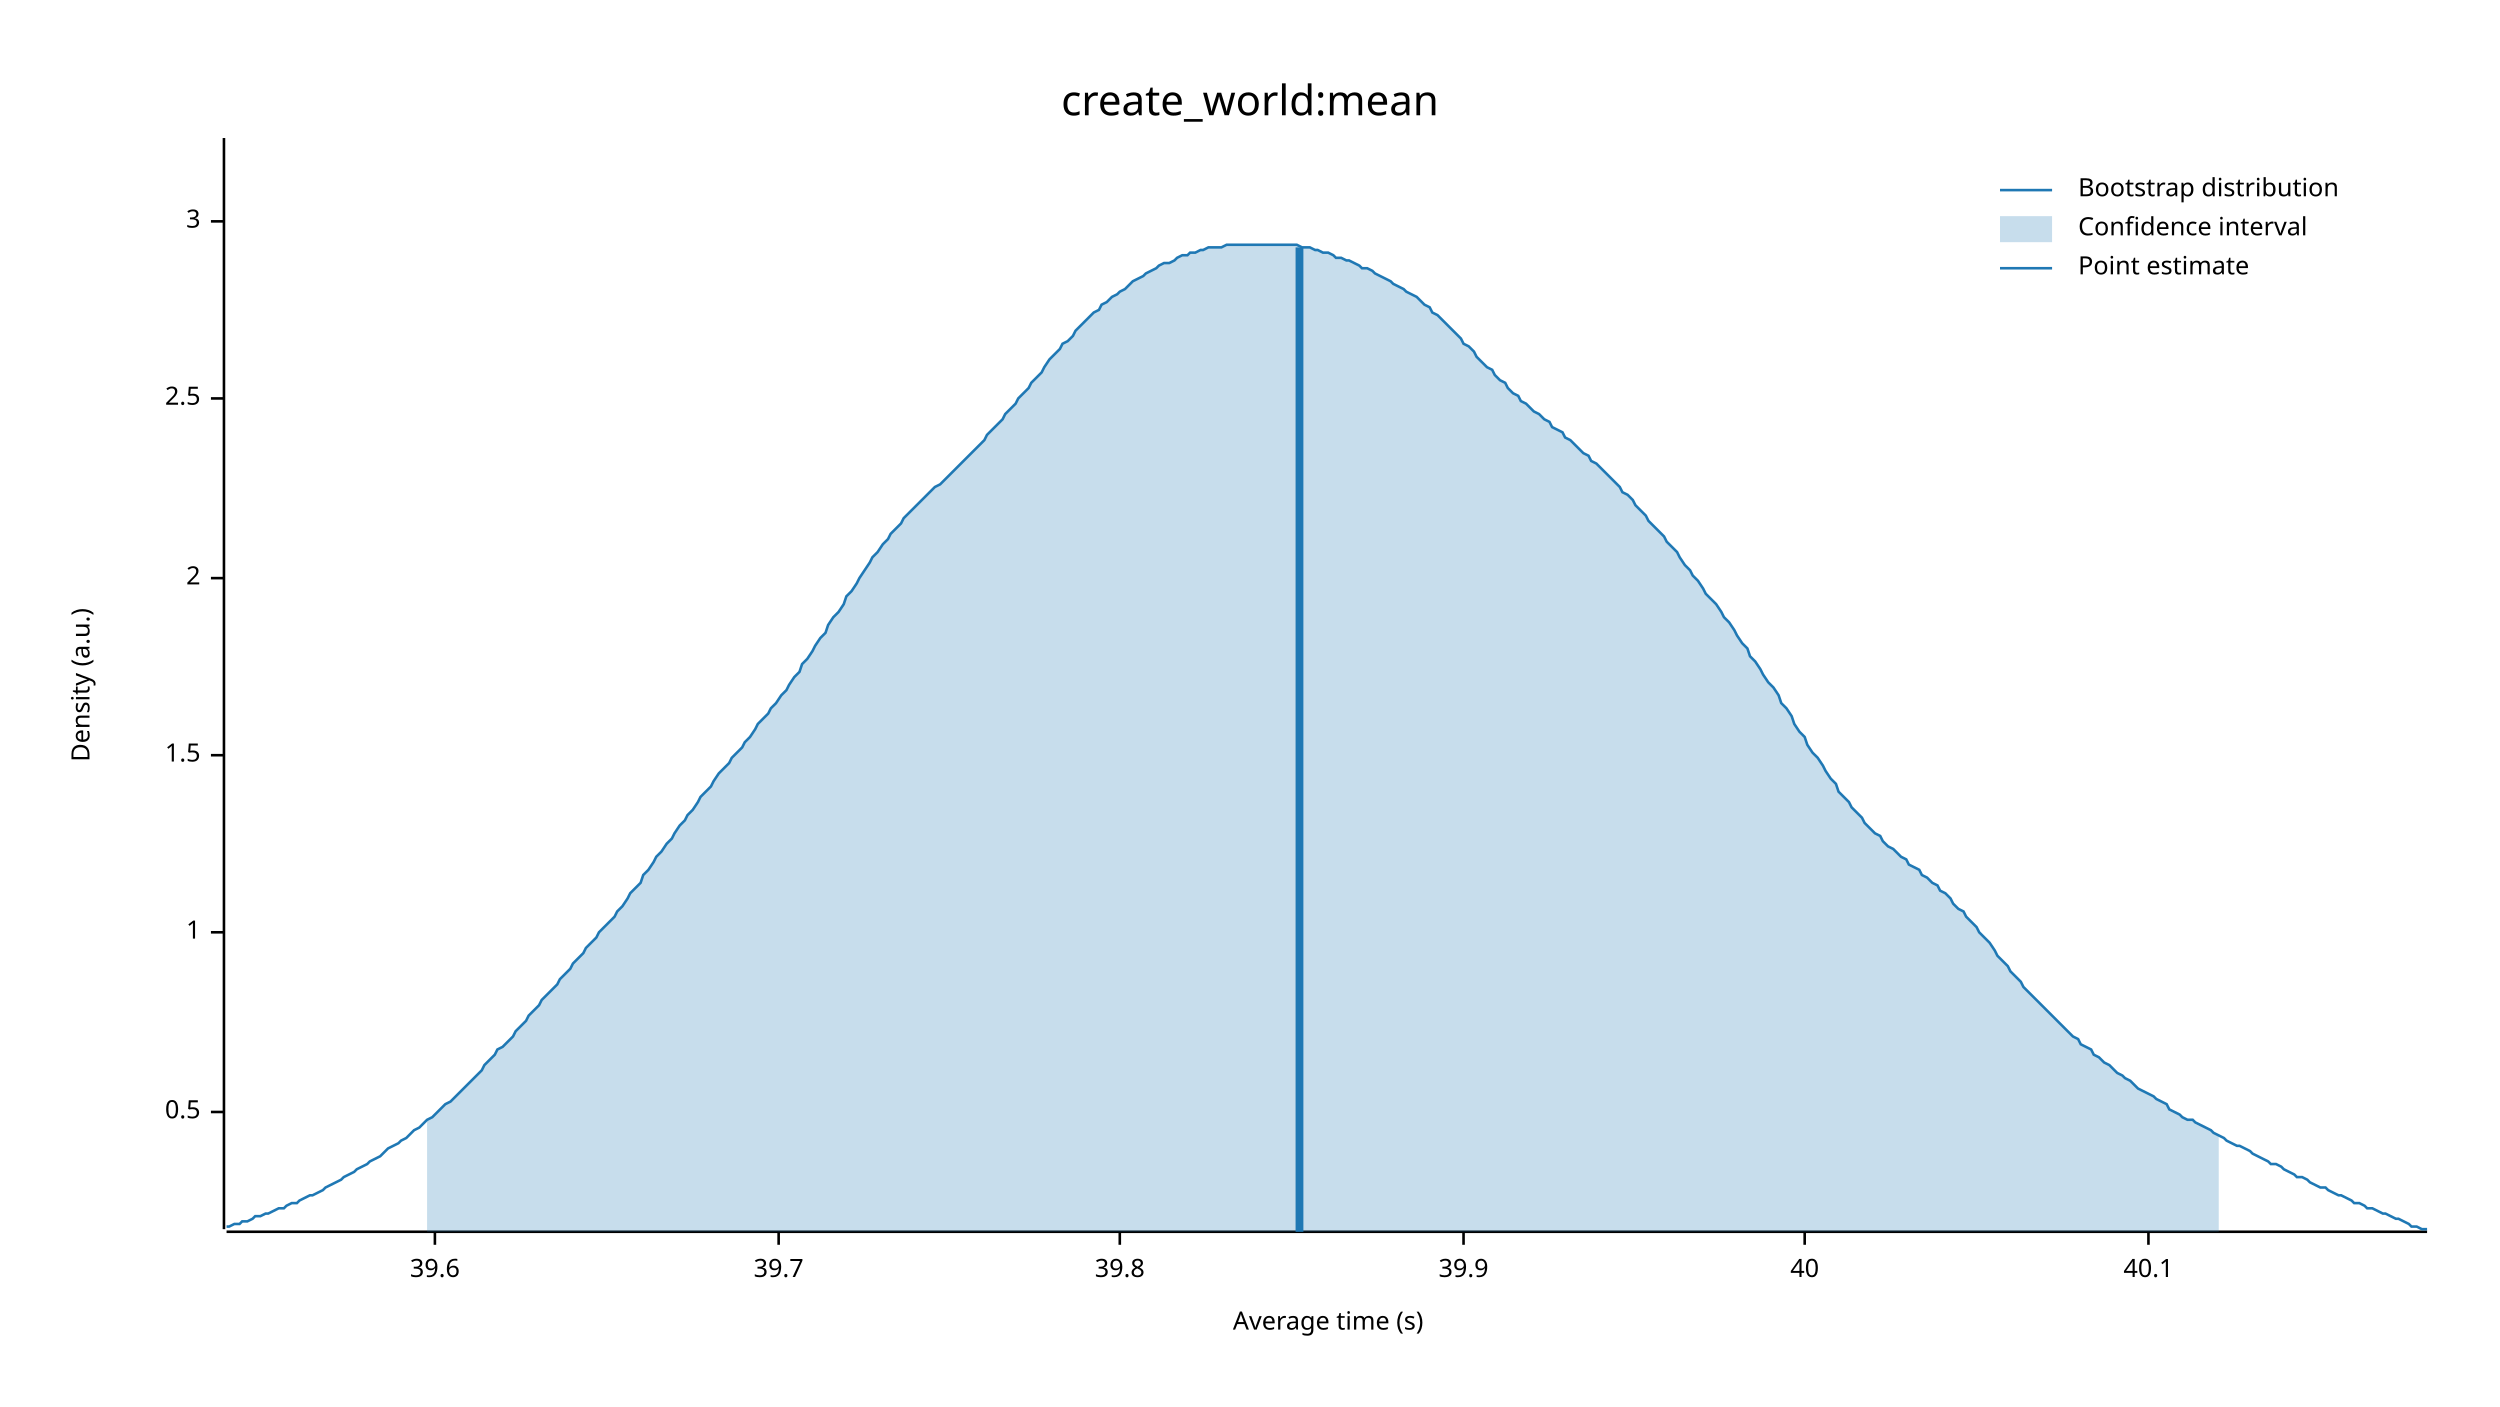
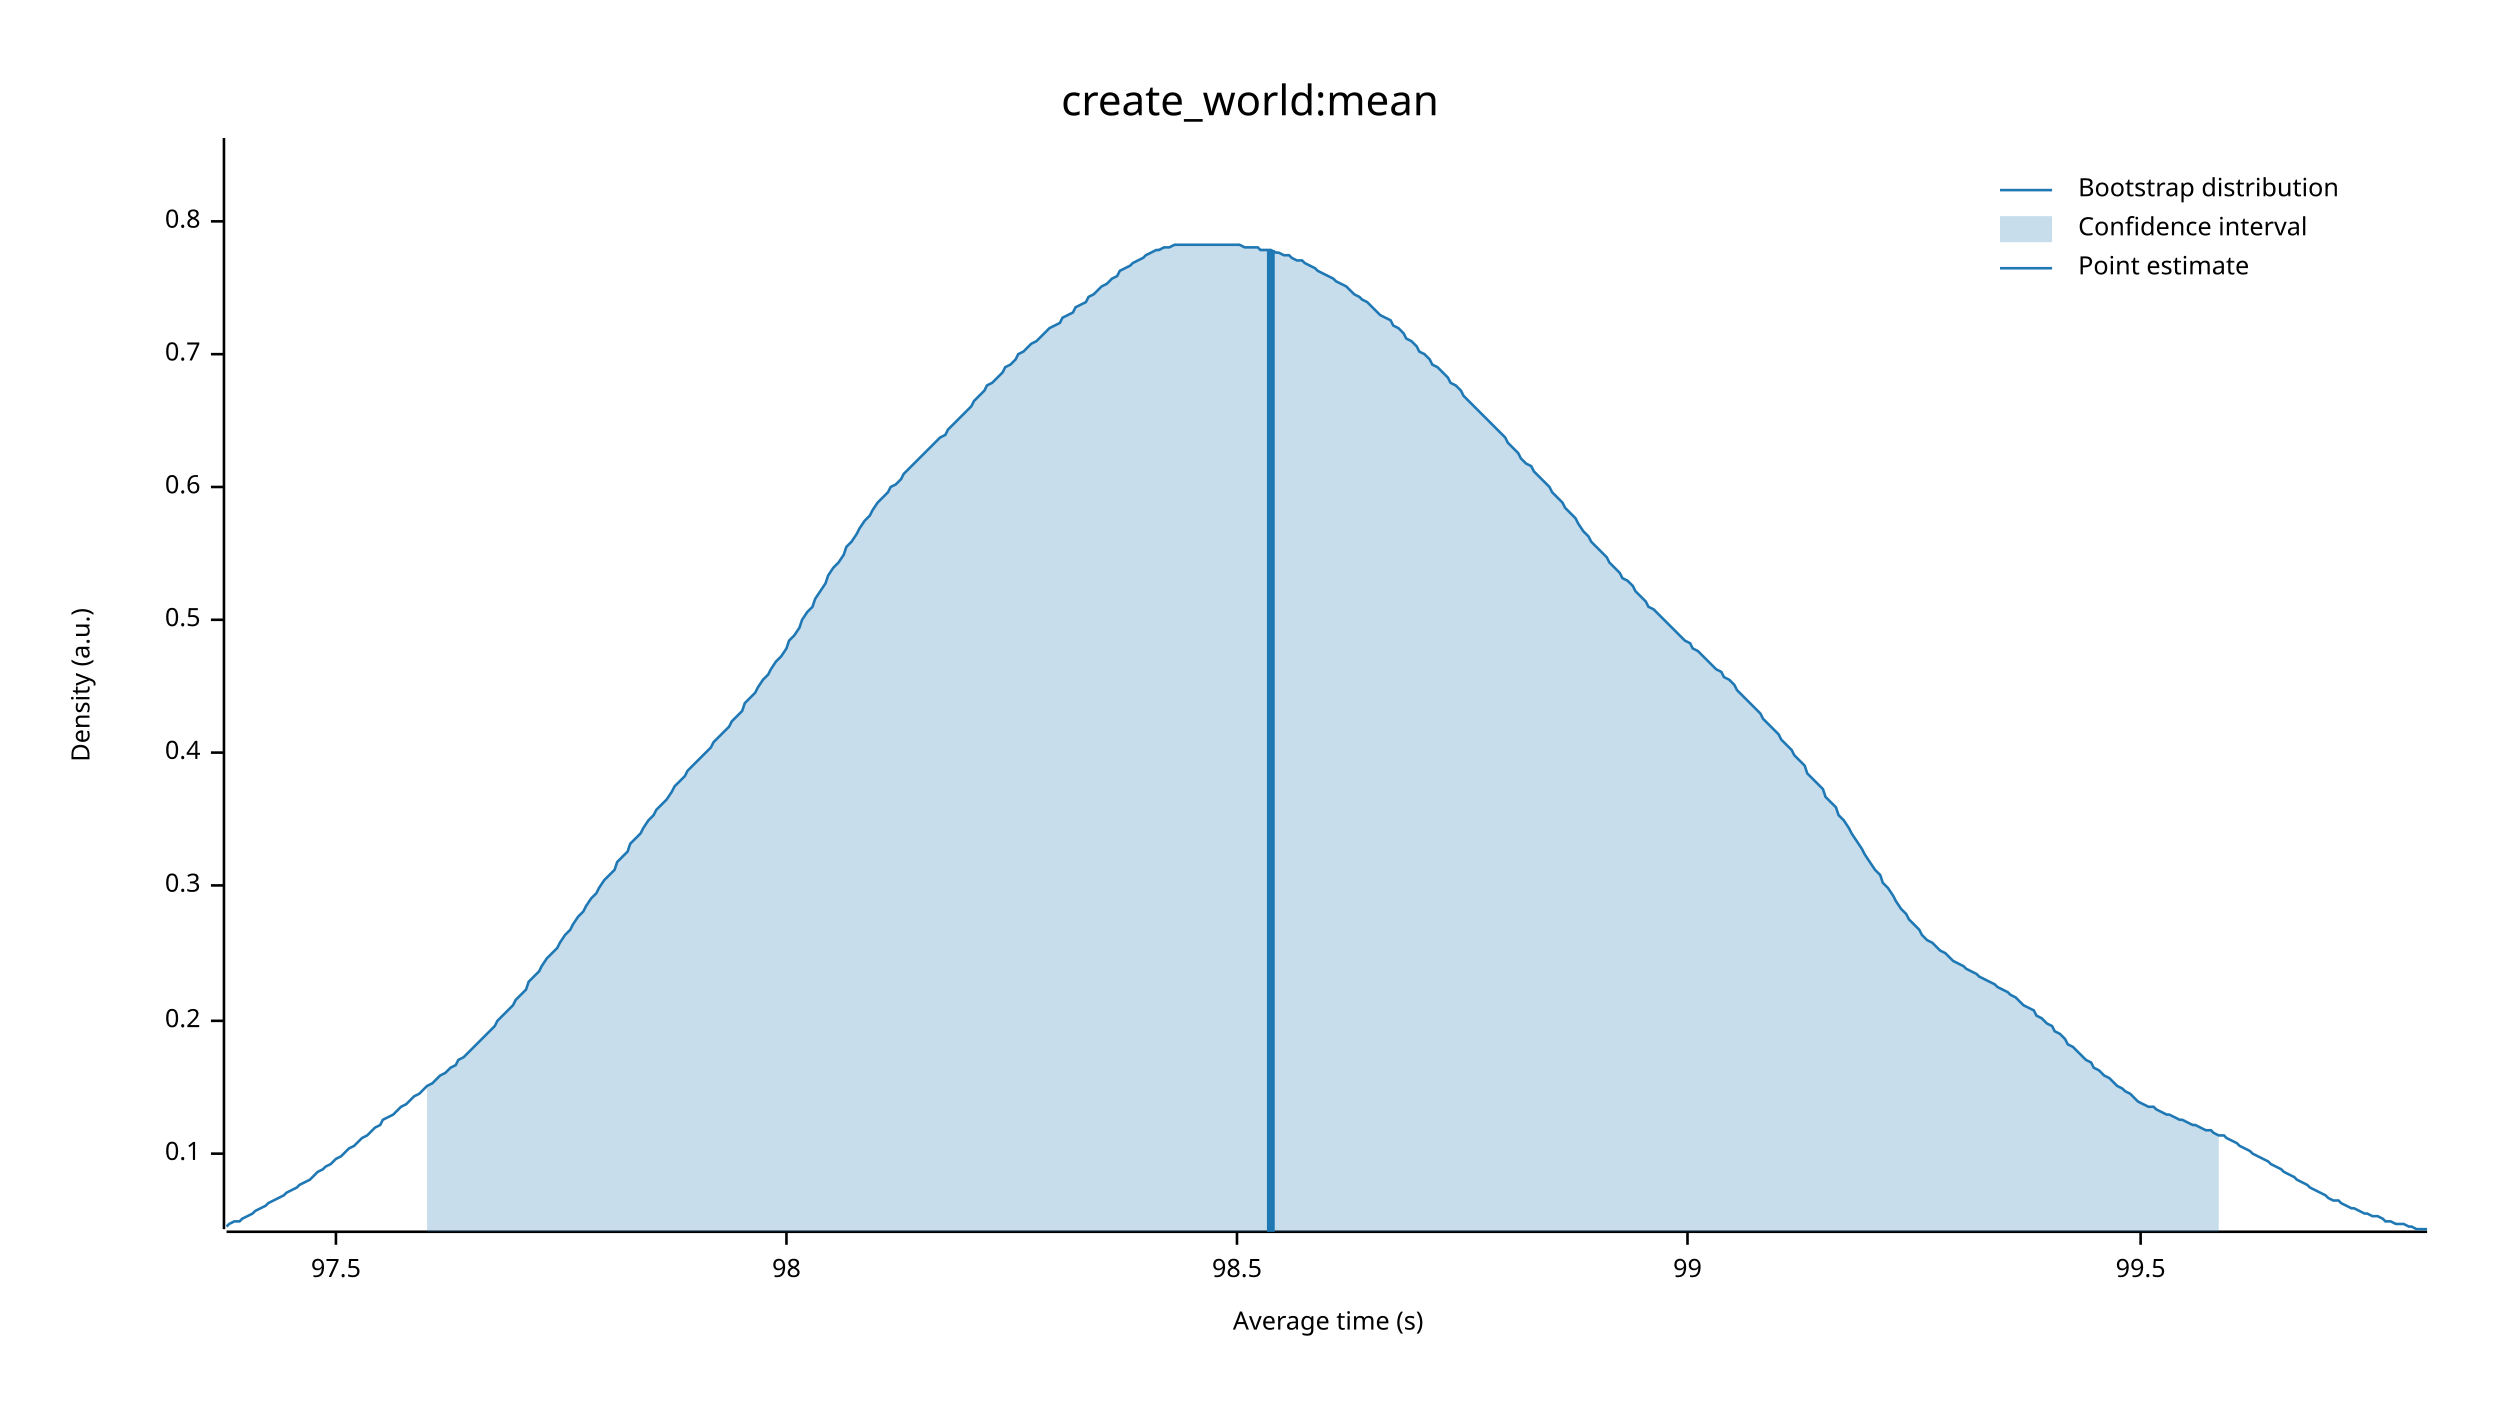
<svg xmlns="http://www.w3.org/2000/svg" width="960" height="540" viewBox="0 0 960 540">
  <text x="480" y="32" dy="0.76em" text-anchor="middle" font-family="sans-serif" font-size="16.129" opacity="1" fill="#000000">
create_world:mean
</text>
  <text x="27" y="263" dy="0.76em" text-anchor="middle" font-family="sans-serif" font-size="9.677" opacity="1" fill="#000000" transform="rotate(270, 27, 263)">
Density (a.u.)
</text>
  <text x="510" y="513" dy="-0.5ex" text-anchor="middle" font-family="sans-serif" font-size="9.677" opacity="1" fill="#000000">
Average time (s)
</text>
  <polyline fill="none" opacity="1" stroke="#000000" stroke-width="1" points="86,53 86,472 " />
-   <text x="77" y="427" dy="0.5ex" text-anchor="end" font-family="sans-serif" font-size="9.677" opacity="1" fill="#000000">
+   <text x="77" y="443" dy="0.5ex" text-anchor="end" font-family="sans-serif" font-size="9.677" opacity="1" fill="#000000">
+ 0.1
+ </text>
+   <polyline fill="none" opacity="1" stroke="#000000" stroke-width="1" points="81,443 86,443 " />
+   <text x="77" y="392" dy="0.5ex" text-anchor="end" font-family="sans-serif" font-size="9.677" opacity="1" fill="#000000">
+ 0.2
+ </text>
+   <polyline fill="none" opacity="1" stroke="#000000" stroke-width="1" points="81,392 86,392 " />
+   <text x="77" y="340" dy="0.5ex" text-anchor="end" font-family="sans-serif" font-size="9.677" opacity="1" fill="#000000">
+ 0.3
+ </text>
+   <polyline fill="none" opacity="1" stroke="#000000" stroke-width="1" points="81,340 86,340 " />
+   <text x="77" y="289" dy="0.5ex" text-anchor="end" font-family="sans-serif" font-size="9.677" opacity="1" fill="#000000">
+ 0.4
+ </text>
+   <polyline fill="none" opacity="1" stroke="#000000" stroke-width="1" points="81,289 86,289 " />
+   <text x="77" y="238" dy="0.5ex" text-anchor="end" font-family="sans-serif" font-size="9.677" opacity="1" fill="#000000">
0.5
</text>
-   <polyline fill="none" opacity="1" stroke="#000000" stroke-width="1" points="81,427 86,427 " />
-   <text x="77" y="358" dy="0.5ex" text-anchor="end" font-family="sans-serif" font-size="9.677" opacity="1" fill="#000000">
- 1
+   <polyline fill="none" opacity="1" stroke="#000000" stroke-width="1" points="81,238 86,238 " />
+   <text x="77" y="187" dy="0.5ex" text-anchor="end" font-family="sans-serif" font-size="9.677" opacity="1" fill="#000000">
+ 0.6
</text>
-   <polyline fill="none" opacity="1" stroke="#000000" stroke-width="1" points="81,358 86,358 " />
-   <text x="77" y="290" dy="0.5ex" text-anchor="end" font-family="sans-serif" font-size="9.677" opacity="1" fill="#000000">
- 1.5
+   <polyline fill="none" opacity="1" stroke="#000000" stroke-width="1" points="81,187 86,187 " />
+   <text x="77" y="136" dy="0.5ex" text-anchor="end" font-family="sans-serif" font-size="9.677" opacity="1" fill="#000000">
+ 0.7
</text>
-   <polyline fill="none" opacity="1" stroke="#000000" stroke-width="1" points="81,290 86,290 " />
-   <text x="77" y="222" dy="0.5ex" text-anchor="end" font-family="sans-serif" font-size="9.677" opacity="1" fill="#000000">
- 2
- </text>
-   <polyline fill="none" opacity="1" stroke="#000000" stroke-width="1" points="81,222 86,222 " />
-   <text x="77" y="153" dy="0.5ex" text-anchor="end" font-family="sans-serif" font-size="9.677" opacity="1" fill="#000000">
- 2.5
- </text>
-   <polyline fill="none" opacity="1" stroke="#000000" stroke-width="1" points="81,153 86,153 " />
+   <polyline fill="none" opacity="1" stroke="#000000" stroke-width="1" points="81,136 86,136 " />
  <text x="77" y="85" dy="0.5ex" text-anchor="end" font-family="sans-serif" font-size="9.677" opacity="1" fill="#000000">
- 3
+ 0.8
</text>
  <polyline fill="none" opacity="1" stroke="#000000" stroke-width="1" points="81,85 86,85 " />
  <polyline fill="none" opacity="1" stroke="#000000" stroke-width="1" points="87,473 932,473 " />
-   <text x="167" y="483" dy="0.76em" text-anchor="middle" font-family="sans-serif" font-size="9.677" opacity="1" fill="#000000">
- 39.6
+   <text x="129" y="483" dy="0.76em" text-anchor="middle" font-family="sans-serif" font-size="9.677" opacity="1" fill="#000000">
+ 97.5
</text>
-   <polyline fill="none" opacity="1" stroke="#000000" stroke-width="1" points="167,473 167,478 " />
-   <text x="299" y="483" dy="0.76em" text-anchor="middle" font-family="sans-serif" font-size="9.677" opacity="1" fill="#000000">
- 39.7
+   <polyline fill="none" opacity="1" stroke="#000000" stroke-width="1" points="129,473 129,478 " />
+   <text x="302" y="483" dy="0.76em" text-anchor="middle" font-family="sans-serif" font-size="9.677" opacity="1" fill="#000000">
+ 98
</text>
-   <polyline fill="none" opacity="1" stroke="#000000" stroke-width="1" points="299,473 299,478 " />
-   <text x="430" y="483" dy="0.76em" text-anchor="middle" font-family="sans-serif" font-size="9.677" opacity="1" fill="#000000">
- 39.8
+   <polyline fill="none" opacity="1" stroke="#000000" stroke-width="1" points="302,473 302,478 " />
+   <text x="475" y="483" dy="0.76em" text-anchor="middle" font-family="sans-serif" font-size="9.677" opacity="1" fill="#000000">
+ 98.5
</text>
-   <polyline fill="none" opacity="1" stroke="#000000" stroke-width="1" points="430,473 430,478 " />
-   <text x="562" y="483" dy="0.76em" text-anchor="middle" font-family="sans-serif" font-size="9.677" opacity="1" fill="#000000">
- 39.9
+   <polyline fill="none" opacity="1" stroke="#000000" stroke-width="1" points="475,473 475,478 " />
+   <text x="648" y="483" dy="0.76em" text-anchor="middle" font-family="sans-serif" font-size="9.677" opacity="1" fill="#000000">
+ 99
</text>
-   <polyline fill="none" opacity="1" stroke="#000000" stroke-width="1" points="562,473 562,478 " />
-   <text x="693" y="483" dy="0.76em" text-anchor="middle" font-family="sans-serif" font-size="9.677" opacity="1" fill="#000000">
- 40
+   <polyline fill="none" opacity="1" stroke="#000000" stroke-width="1" points="648,473 648,478 " />
+   <text x="822" y="483" dy="0.76em" text-anchor="middle" font-family="sans-serif" font-size="9.677" opacity="1" fill="#000000">
+ 99.5
</text>
-   <polyline fill="none" opacity="1" stroke="#000000" stroke-width="1" points="693,473 693,478 " />
-   <text x="825" y="483" dy="0.76em" text-anchor="middle" font-family="sans-serif" font-size="9.677" opacity="1" fill="#000000">
- 40.1
- </text>
-   <polyline fill="none" opacity="1" stroke="#000000" stroke-width="1" points="825,473 825,478 " />
-   <polyline fill="none" opacity="1" stroke="#1F78B4" stroke-width="1" points="87,471 88,471 90,470 92,470 93,469 95,469 97,468 98,467 100,467 102,466 103,466 105,465 107,464 109,464 110,463 112,462 114,462 115,461 117,460 119,459 120,459 122,458 124,457 125,456 127,455 129,454 131,453 132,452 134,451 136,450 137,449 139,448 141,447 142,446 144,445 146,444 147,443 149,441 151,440 153,439 154,438 156,437 158,435 159,434 161,433 163,431 164,430 166,429 168,427 169,426 171,424 173,423 175,421 176,420 178,418 180,416 181,415 183,413 185,411 186,409 188,407 190,405 191,403 193,402 195,400 197,398 198,396 200,394 202,392 203,390 205,388 207,386 208,384 210,382 212,380 214,378 215,376 217,374 219,372 220,370 222,368 224,366 225,364 227,362 229,360 230,358 232,356 234,354 236,352 237,350 239,348 241,345 242,343 244,341 246,339 247,336 249,334 251,331 252,329 254,327 256,324 258,322 259,320 261,317 263,315 264,313 266,311 268,308 269,306 271,304 273,302 274,300 276,297 278,295 280,293 281,291 283,289 285,287 286,285 288,283 290,280 291,278 293,276 295,274 296,272 298,270 300,267 302,265 303,263 305,260 307,258 308,255 310,253 312,250 313,248 315,245 317,243 318,240 320,237 322,235 324,232 325,229 327,227 329,224 330,222 332,219 334,216 335,214 337,212 339,209 341,207 342,205 344,203 346,201 347,199 349,197 351,195 352,194 354,192 356,190 357,189 359,187 361,186 363,184 364,183 366,181 368,179 369,178 371,176 373,174 374,173 376,171 378,169 379,167 381,165 383,163 385,161 386,159 388,157 390,155 391,153 393,151 395,149 396,147 398,145 400,143 401,141 403,138 405,136 407,134 408,132 410,131 412,129 413,127 415,125 417,123 418,122 420,120 422,119 423,117 425,116 427,114 429,113 430,112 432,111 434,109 435,108 437,107 439,106 440,105 442,104 444,103 445,102 447,101 449,101 451,100 452,99 454,98 456,98 457,97 459,97 461,96 462,96 464,95 466,95 468,95 469,95 471,94 473,94 474,94 476,94 478,94 479,94 481,94 483,94 484,94 486,94 488,94 490,94 491,94 493,94 495,94 496,94 498,94 500,95 501,95 503,95 505,96 506,96 508,97 510,97 512,98 513,99 515,99 517,100 518,100 520,101 522,102 523,103 525,103 527,104 528,105 530,106 532,107 534,108 535,109 537,110 539,111 540,112 542,113 544,114 545,115 547,117 549,118 550,120 552,121 554,123 556,125 557,126 559,128 561,130 562,132 564,133 566,135 567,137 569,139 571,141 573,142 574,144 576,146 578,147 579,149 581,151 583,152 584,154 586,155 588,157 589,158 591,159 593,161 595,162 596,164 598,165 600,166 601,168 603,169 605,171 606,172 608,174 610,175 611,177 613,178 615,180 617,182 618,183 620,185 622,187 623,189 625,190 627,192 628,194 630,196 632,198 633,200 635,202 637,204 639,206 640,208 642,210 644,212 645,214 647,217 649,219 650,221 652,223 654,226 655,228 657,230 659,232 661,235 662,237 664,239 666,242 667,244 669,247 671,249 672,252 674,254 676,257 677,259 679,262 681,264 683,267 684,270 686,272 688,275 689,278 691,281 693,283 694,286 696,289 698,291 700,294 701,296 703,299 705,301 706,304 708,306 710,308 711,310 713,312 715,314 716,316 718,318 720,320 722,321 723,323 725,325 727,326 728,327 730,329 732,330 733,332 735,333 737,334 738,336 740,337 742,339 744,340 745,342 747,343 749,345 750,347 752,349 754,350 755,352 757,354 759,356 760,358 762,360 764,362 766,365 767,367 769,369 771,371 772,373 774,375 776,377 777,379 779,381 781,383 782,384 784,386 786,388 788,390 789,391 791,393 793,395 794,396 796,398 798,399 799,401 801,402 803,403 804,405 806,406 808,408 810,409 811,410 813,412 815,413 816,414 818,415 820,417 821,418 823,419 825,420 827,421 828,422 830,423 832,424 833,426 835,427 837,428 838,429 840,430 842,430 843,431 845,432 847,433 849,434 850,435 852,436 854,437 855,438 857,439 859,440 860,440 862,441 864,442 865,443 867,444 869,445 871,446 872,447 874,447 876,448 877,449 879,450 881,451 882,452 884,452 886,453 887,454 889,455 891,456 893,456 894,457 896,458 898,459 899,459 901,460 903,461 904,462 906,462 908,463 909,464 911,464 913,465 915,466 916,466 918,467 920,468 921,468 923,469 925,470 926,471 928,471 930,472 932,472 " />
-   <polygon opacity="0.25" fill="#1F78B4" points="164,430 166,429 168,427 169,426 171,424 173,423 175,421 176,420 178,418 180,416 181,415 183,413 185,411 186,409 188,407 190,405 191,403 193,402 195,400 197,398 198,396 200,394 202,392 203,390 205,388 207,386 208,384 210,382 212,380 214,378 215,376 217,374 219,372 220,370 222,368 224,366 225,364 227,362 229,360 230,358 232,356 234,354 236,352 237,350 239,348 241,345 242,343 244,341 246,339 247,336 249,334 251,331 252,329 254,327 256,324 258,322 259,320 261,317 263,315 264,313 266,311 268,308 269,306 271,304 273,302 274,300 276,297 278,295 280,293 281,291 283,289 285,287 286,285 288,283 290,280 291,278 293,276 295,274 296,272 298,270 300,267 302,265 303,263 305,260 307,258 308,255 310,253 312,250 313,248 315,245 317,243 318,240 320,237 322,235 324,232 325,229 327,227 329,224 330,222 332,219 334,216 335,214 337,212 339,209 341,207 342,205 344,203 346,201 347,199 349,197 351,195 352,194 354,192 356,190 357,189 359,187 361,186 363,184 364,183 366,181 368,179 369,178 371,176 373,174 374,173 376,171 378,169 379,167 381,165 383,163 385,161 386,159 388,157 390,155 391,153 393,151 395,149 396,147 398,145 400,143 401,141 403,138 405,136 407,134 408,132 410,131 412,129 413,127 415,125 417,123 418,122 420,120 422,119 423,117 425,116 427,114 429,113 430,112 432,111 434,109 435,108 437,107 439,106 440,105 442,104 444,103 445,102 447,101 449,101 451,100 452,99 454,98 456,98 457,97 459,97 461,96 462,96 464,95 466,95 468,95 469,95 471,94 473,94 474,94 476,94 478,94 479,94 481,94 483,94 484,94 486,94 488,94 490,94 491,94 493,94 495,94 496,94 498,94 500,95 501,95 503,95 505,96 506,96 508,97 510,97 512,98 513,99 515,99 517,100 518,100 520,101 522,102 523,103 525,103 527,104 528,105 530,106 532,107 534,108 535,109 537,110 539,111 540,112 542,113 544,114 545,115 547,117 549,118 550,120 552,121 554,123 556,125 557,126 559,128 561,130 562,132 564,133 566,135 567,137 569,139 571,141 573,142 574,144 576,146 578,147 579,149 581,151 583,152 584,154 586,155 588,157 589,158 591,159 593,161 595,162 596,164 598,165 600,166 601,168 603,169 605,171 606,172 608,174 610,175 611,177 613,178 615,180 617,182 618,183 620,185 622,187 623,189 625,190 627,192 628,194 630,196 632,198 633,200 635,202 637,204 639,206 640,208 642,210 644,212 645,214 647,217 649,219 650,221 652,223 654,226 655,228 657,230 659,232 661,235 662,237 664,239 666,242 667,244 669,247 671,249 672,252 674,254 676,257 677,259 679,262 681,264 683,267 684,270 686,272 688,275 689,278 691,281 693,283 694,286 696,289 698,291 700,294 701,296 703,299 705,301 706,304 708,306 710,308 711,310 713,312 715,314 716,316 718,318 720,320 722,321 723,323 725,325 727,326 728,327 730,329 732,330 733,332 735,333 737,334 738,336 740,337 742,339 744,340 745,342 747,343 749,345 750,347 752,349 754,350 755,352 757,354 759,356 760,358 762,360 764,362 766,365 767,367 769,369 771,371 772,373 774,375 776,377 777,379 779,381 781,383 782,384 784,386 786,388 788,390 789,391 791,393 793,395 794,396 796,398 798,399 799,401 801,402 803,403 804,405 806,406 808,408 810,409 811,410 813,412 815,413 816,414 818,415 820,417 821,418 823,419 825,420 827,421 828,422 830,423 832,424 833,426 835,427 837,428 838,429 840,430 842,430 843,431 845,432 847,433 849,434 850,435 852,436 852,473 164,473 " />
-   <polyline fill="none" opacity="1" stroke="#1F78B4" stroke-width="3" points="499,473 499,95 " />
+   <polyline fill="none" opacity="1" stroke="#000000" stroke-width="1" points="822,473 822,478 " />
+   <polyline fill="none" opacity="1" stroke="#1F78B4" stroke-width="1" points="87,471 88,470 90,469 92,469 93,468 95,467 97,466 98,465 100,464 102,463 103,462 105,461 107,460 109,459 110,458 112,457 114,456 115,455 117,454 119,453 120,452 122,450 124,449 125,448 127,447 129,445 131,444 132,443 134,441 136,440 137,439 139,437 141,436 142,435 144,433 146,432 147,430 149,429 151,428 153,426 154,425 156,424 158,422 159,421 161,420 163,418 164,417 166,416 168,414 169,413 171,412 173,410 175,409 176,407 178,406 180,404 181,403 183,401 185,399 186,398 188,396 190,394 191,392 193,390 195,388 197,386 198,384 200,382 202,380 203,377 205,375 207,373 208,371 210,368 212,366 214,364 215,362 217,359 219,357 220,355 222,352 224,350 225,348 227,345 229,343 230,341 232,338 234,336 236,334 237,331 239,329 241,327 242,324 244,322 246,320 247,318 249,315 251,313 252,311 254,309 256,307 258,304 259,302 261,300 263,298 264,296 266,294 268,292 269,291 271,289 273,287 274,285 276,283 278,281 280,279 281,277 283,275 285,273 286,270 288,268 290,266 291,264 293,261 295,259 296,257 298,254 300,252 302,249 303,246 305,244 307,241 308,238 310,235 312,233 313,230 315,227 317,224 318,221 320,218 322,216 324,213 325,210 327,208 329,205 330,203 332,200 334,198 335,196 337,193 339,191 341,189 342,187 344,186 346,184 347,182 349,180 351,178 352,177 354,175 356,173 357,172 359,170 361,168 363,167 364,165 366,163 368,161 369,160 371,158 373,156 374,154 376,152 378,150 379,148 381,147 383,145 385,143 386,141 388,140 390,138 391,136 393,135 395,133 396,132 398,131 400,129 401,128 403,126 405,125 407,124 408,122 410,121 412,120 413,118 415,117 417,116 418,114 420,113 422,111 423,110 425,109 427,107 429,106 430,104 432,103 434,102 435,101 437,100 439,99 440,98 442,97 444,96 445,96 447,95 449,95 451,94 452,94 454,94 456,94 457,94 459,94 461,94 462,94 464,94 466,94 468,94 469,94 471,94 473,94 474,94 476,94 478,95 479,95 481,95 483,95 484,96 486,96 488,96 490,97 491,97 493,98 495,98 496,99 498,100 500,100 501,101 503,102 505,103 506,104 508,105 510,106 512,107 513,108 515,109 517,110 518,111 520,113 522,114 523,115 525,116 527,118 528,119 530,121 532,122 534,123 535,125 537,126 539,128 540,130 542,131 544,133 545,135 547,136 549,138 550,140 552,141 554,143 556,145 557,147 559,148 561,150 562,152 564,154 566,156 567,157 569,159 571,161 573,163 574,164 576,166 578,168 579,170 581,172 583,174 584,176 586,178 588,179 589,181 591,183 593,185 595,187 596,189 598,191 600,193 601,195 603,197 605,199 606,201 608,204 610,206 611,208 613,210 615,212 617,214 618,216 620,218 622,220 623,222 625,223 627,225 628,227 630,229 632,231 633,233 635,234 637,236 639,238 640,239 642,241 644,243 645,244 647,246 649,247 650,249 652,250 654,252 655,253 657,255 659,257 661,258 662,260 664,261 666,263 667,265 669,267 671,269 672,270 674,272 676,274 677,276 679,278 681,280 683,282 684,284 686,286 688,288 689,290 691,292 693,294 694,297 696,299 698,301 700,303 701,306 703,308 705,310 706,313 708,315 710,318 711,320 713,323 715,326 716,328 718,331 720,334 722,336 723,339 725,341 727,344 728,346 730,349 732,351 733,353 735,355 737,357 738,359 740,361 742,362 744,364 745,365 747,366 749,368 750,369 752,370 754,371 755,372 757,373 759,374 760,375 762,376 764,377 766,378 767,379 769,380 771,381 772,382 774,383 776,385 777,386 779,387 781,388 782,390 784,391 786,393 788,394 789,396 791,397 793,399 794,401 796,402 798,404 799,405 801,407 803,408 804,410 806,411 808,413 810,414 811,415 813,417 815,418 816,419 818,420 820,422 821,423 823,424 825,425 827,425 828,426 830,427 832,428 833,428 835,429 837,430 838,430 840,431 842,432 843,432 845,433 847,434 849,434 850,435 852,436 854,436 855,437 857,438 859,439 860,440 862,441 864,442 865,443 867,444 869,445 871,446 872,447 874,448 876,449 877,450 879,451 881,452 882,453 884,454 886,455 887,456 889,457 891,458 893,459 894,460 896,461 898,461 899,462 901,463 903,464 904,464 906,465 908,466 909,466 911,467 913,467 915,468 916,469 918,469 920,470 921,470 923,470 925,471 926,471 928,472 930,472 932,472 " />
+   <polygon opacity="0.25" fill="#1F78B4" points="164,417 166,416 168,414 169,413 171,412 173,410 175,409 176,407 178,406 180,404 181,403 183,401 185,399 186,398 188,396 190,394 191,392 193,390 195,388 197,386 198,384 200,382 202,380 203,377 205,375 207,373 208,371 210,368 212,366 214,364 215,362 217,359 219,357 220,355 222,352 224,350 225,348 227,345 229,343 230,341 232,338 234,336 236,334 237,331 239,329 241,327 242,324 244,322 246,320 247,318 249,315 251,313 252,311 254,309 256,307 258,304 259,302 261,300 263,298 264,296 266,294 268,292 269,291 271,289 273,287 274,285 276,283 278,281 280,279 281,277 283,275 285,273 286,270 288,268 290,266 291,264 293,261 295,259 296,257 298,254 300,252 302,249 303,246 305,244 307,241 308,238 310,235 312,233 313,230 315,227 317,224 318,221 320,218 322,216 324,213 325,210 327,208 329,205 330,203 332,200 334,198 335,196 337,193 339,191 341,189 342,187 344,186 346,184 347,182 349,180 351,178 352,177 354,175 356,173 357,172 359,170 361,168 363,167 364,165 366,163 368,161 369,160 371,158 373,156 374,154 376,152 378,150 379,148 381,147 383,145 385,143 386,141 388,140 390,138 391,136 393,135 395,133 396,132 398,131 400,129 401,128 403,126 405,125 407,124 408,122 410,121 412,120 413,118 415,117 417,116 418,114 420,113 422,111 423,110 425,109 427,107 429,106 430,104 432,103 434,102 435,101 437,100 439,99 440,98 442,97 444,96 445,96 447,95 449,95 451,94 452,94 454,94 456,94 457,94 459,94 461,94 462,94 464,94 466,94 468,94 469,94 471,94 473,94 474,94 476,94 478,95 479,95 481,95 483,95 484,96 486,96 488,96 490,97 491,97 493,98 495,98 496,99 498,100 500,100 501,101 503,102 505,103 506,104 508,105 510,106 512,107 513,108 515,109 517,110 518,111 520,113 522,114 523,115 525,116 527,118 528,119 530,121 532,122 534,123 535,125 537,126 539,128 540,130 542,131 544,133 545,135 547,136 549,138 550,140 552,141 554,143 556,145 557,147 559,148 561,150 562,152 564,154 566,156 567,157 569,159 571,161 573,163 574,164 576,166 578,168 579,170 581,172 583,174 584,176 586,178 588,179 589,181 591,183 593,185 595,187 596,189 598,191 600,193 601,195 603,197 605,199 606,201 608,204 610,206 611,208 613,210 615,212 617,214 618,216 620,218 622,220 623,222 625,223 627,225 628,227 630,229 632,231 633,233 635,234 637,236 639,238 640,239 642,241 644,243 645,244 647,246 649,247 650,249 652,250 654,252 655,253 657,255 659,257 661,258 662,260 664,261 666,263 667,265 669,267 671,269 672,270 674,272 676,274 677,276 679,278 681,280 683,282 684,284 686,286 688,288 689,290 691,292 693,294 694,297 696,299 698,301 700,303 701,306 703,308 705,310 706,313 708,315 710,318 711,320 713,323 715,326 716,328 718,331 720,334 722,336 723,339 725,341 727,344 728,346 730,349 732,351 733,353 735,355 737,357 738,359 740,361 742,362 744,364 745,365 747,366 749,368 750,369 752,370 754,371 755,372 757,373 759,374 760,375 762,376 764,377 766,378 767,379 769,380 771,381 772,382 774,383 776,385 777,386 779,387 781,388 782,390 784,391 786,393 788,394 789,396 791,397 793,399 794,401 796,402 798,404 799,405 801,407 803,408 804,410 806,411 808,413 810,414 811,415 813,417 815,418 816,419 818,420 820,422 821,423 823,424 825,425 827,425 828,426 830,427 832,428 833,428 835,429 837,430 838,430 840,431 842,432 843,432 845,433 847,434 849,434 850,435 852,436 852,473 164,473 " />
+   <polyline fill="none" opacity="1" stroke="#1F78B4" stroke-width="3" points="488,473 488,96 " />
  <text x="798" y="68" dy="0.76em" text-anchor="start" font-family="sans-serif" font-size="9.677" opacity="1" fill="#000000">
Bootstrap distribution
</text>
  <text x="798" y="83" dy="0.76em" text-anchor="start" font-family="sans-serif" font-size="9.677" opacity="1" fill="#000000">
Confidence interval
</text>
  <text x="798" y="98" dy="0.76em" text-anchor="start" font-family="sans-serif" font-size="9.677" opacity="1" fill="#000000">
Point estimate
</text>
  <polyline fill="none" opacity="1" stroke="#1F78B4" stroke-width="1" points="768,73 788,73 " />
  <rect x="768" y="83" width="20" height="10" opacity="0.25" fill="#1F78B4" stroke="none" />
  <polyline fill="none" opacity="1" stroke="#1F78B4" stroke-width="1" points="768,103 788,103 " />
</svg>
